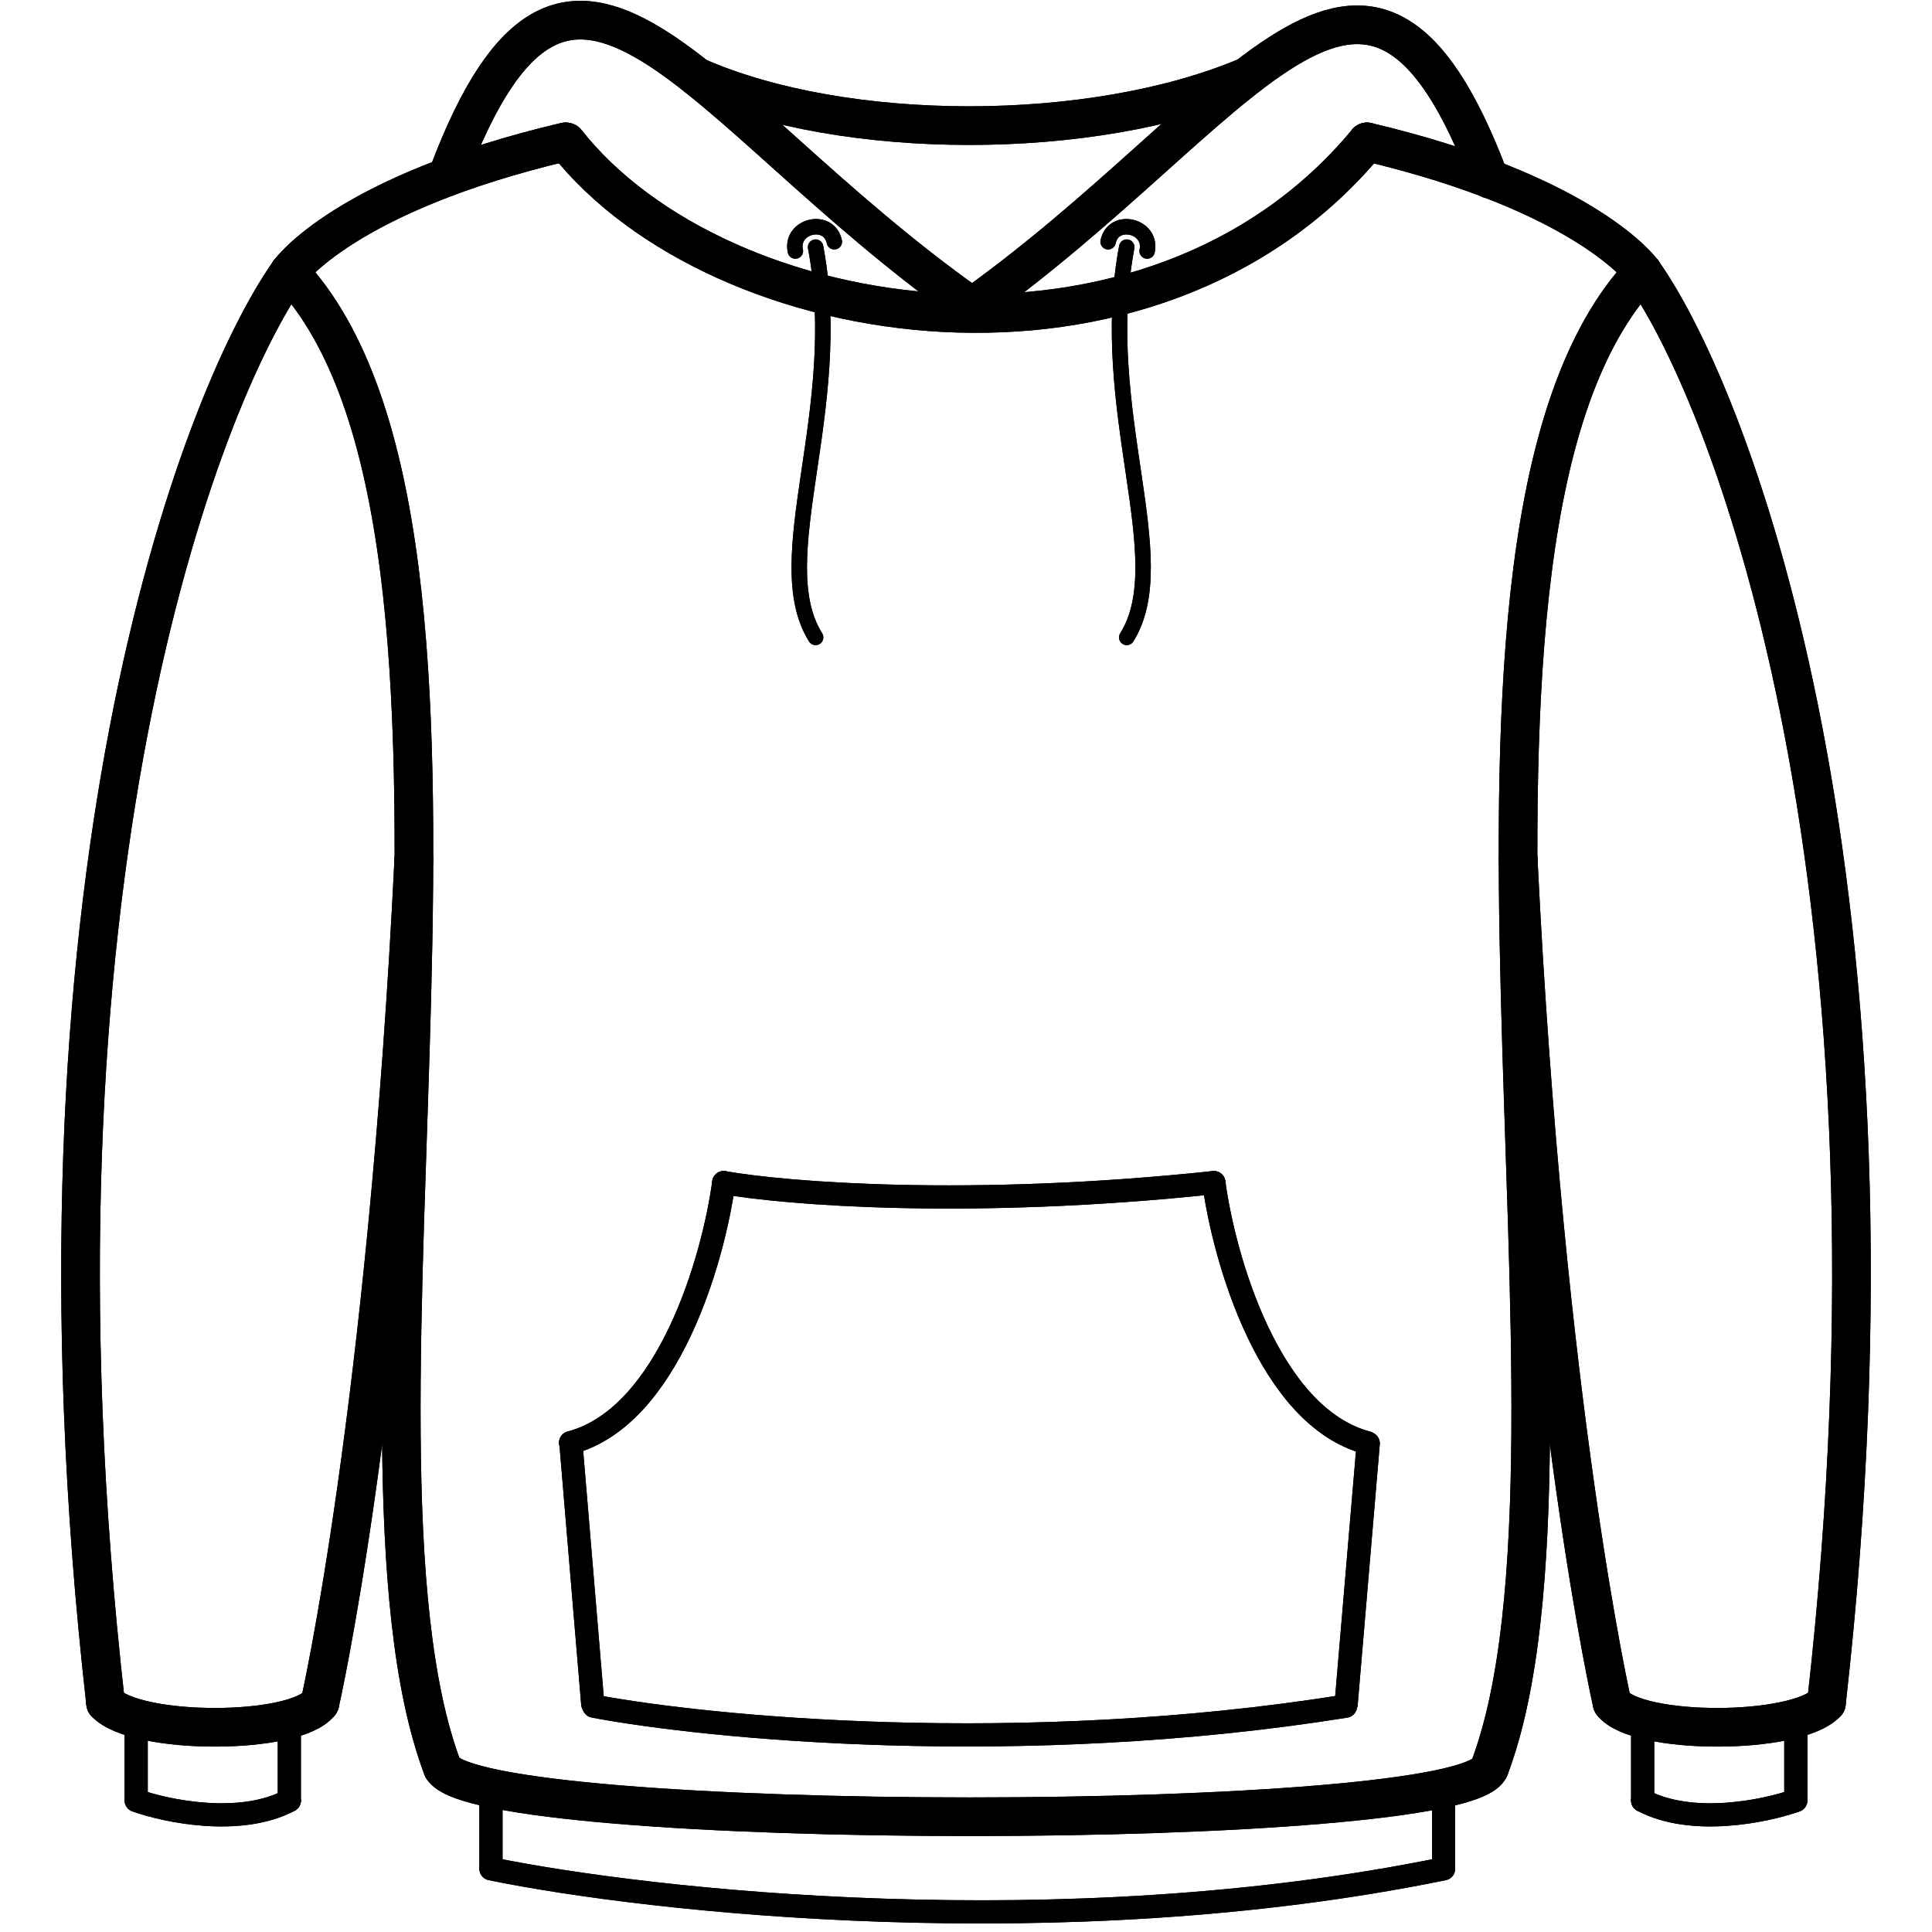
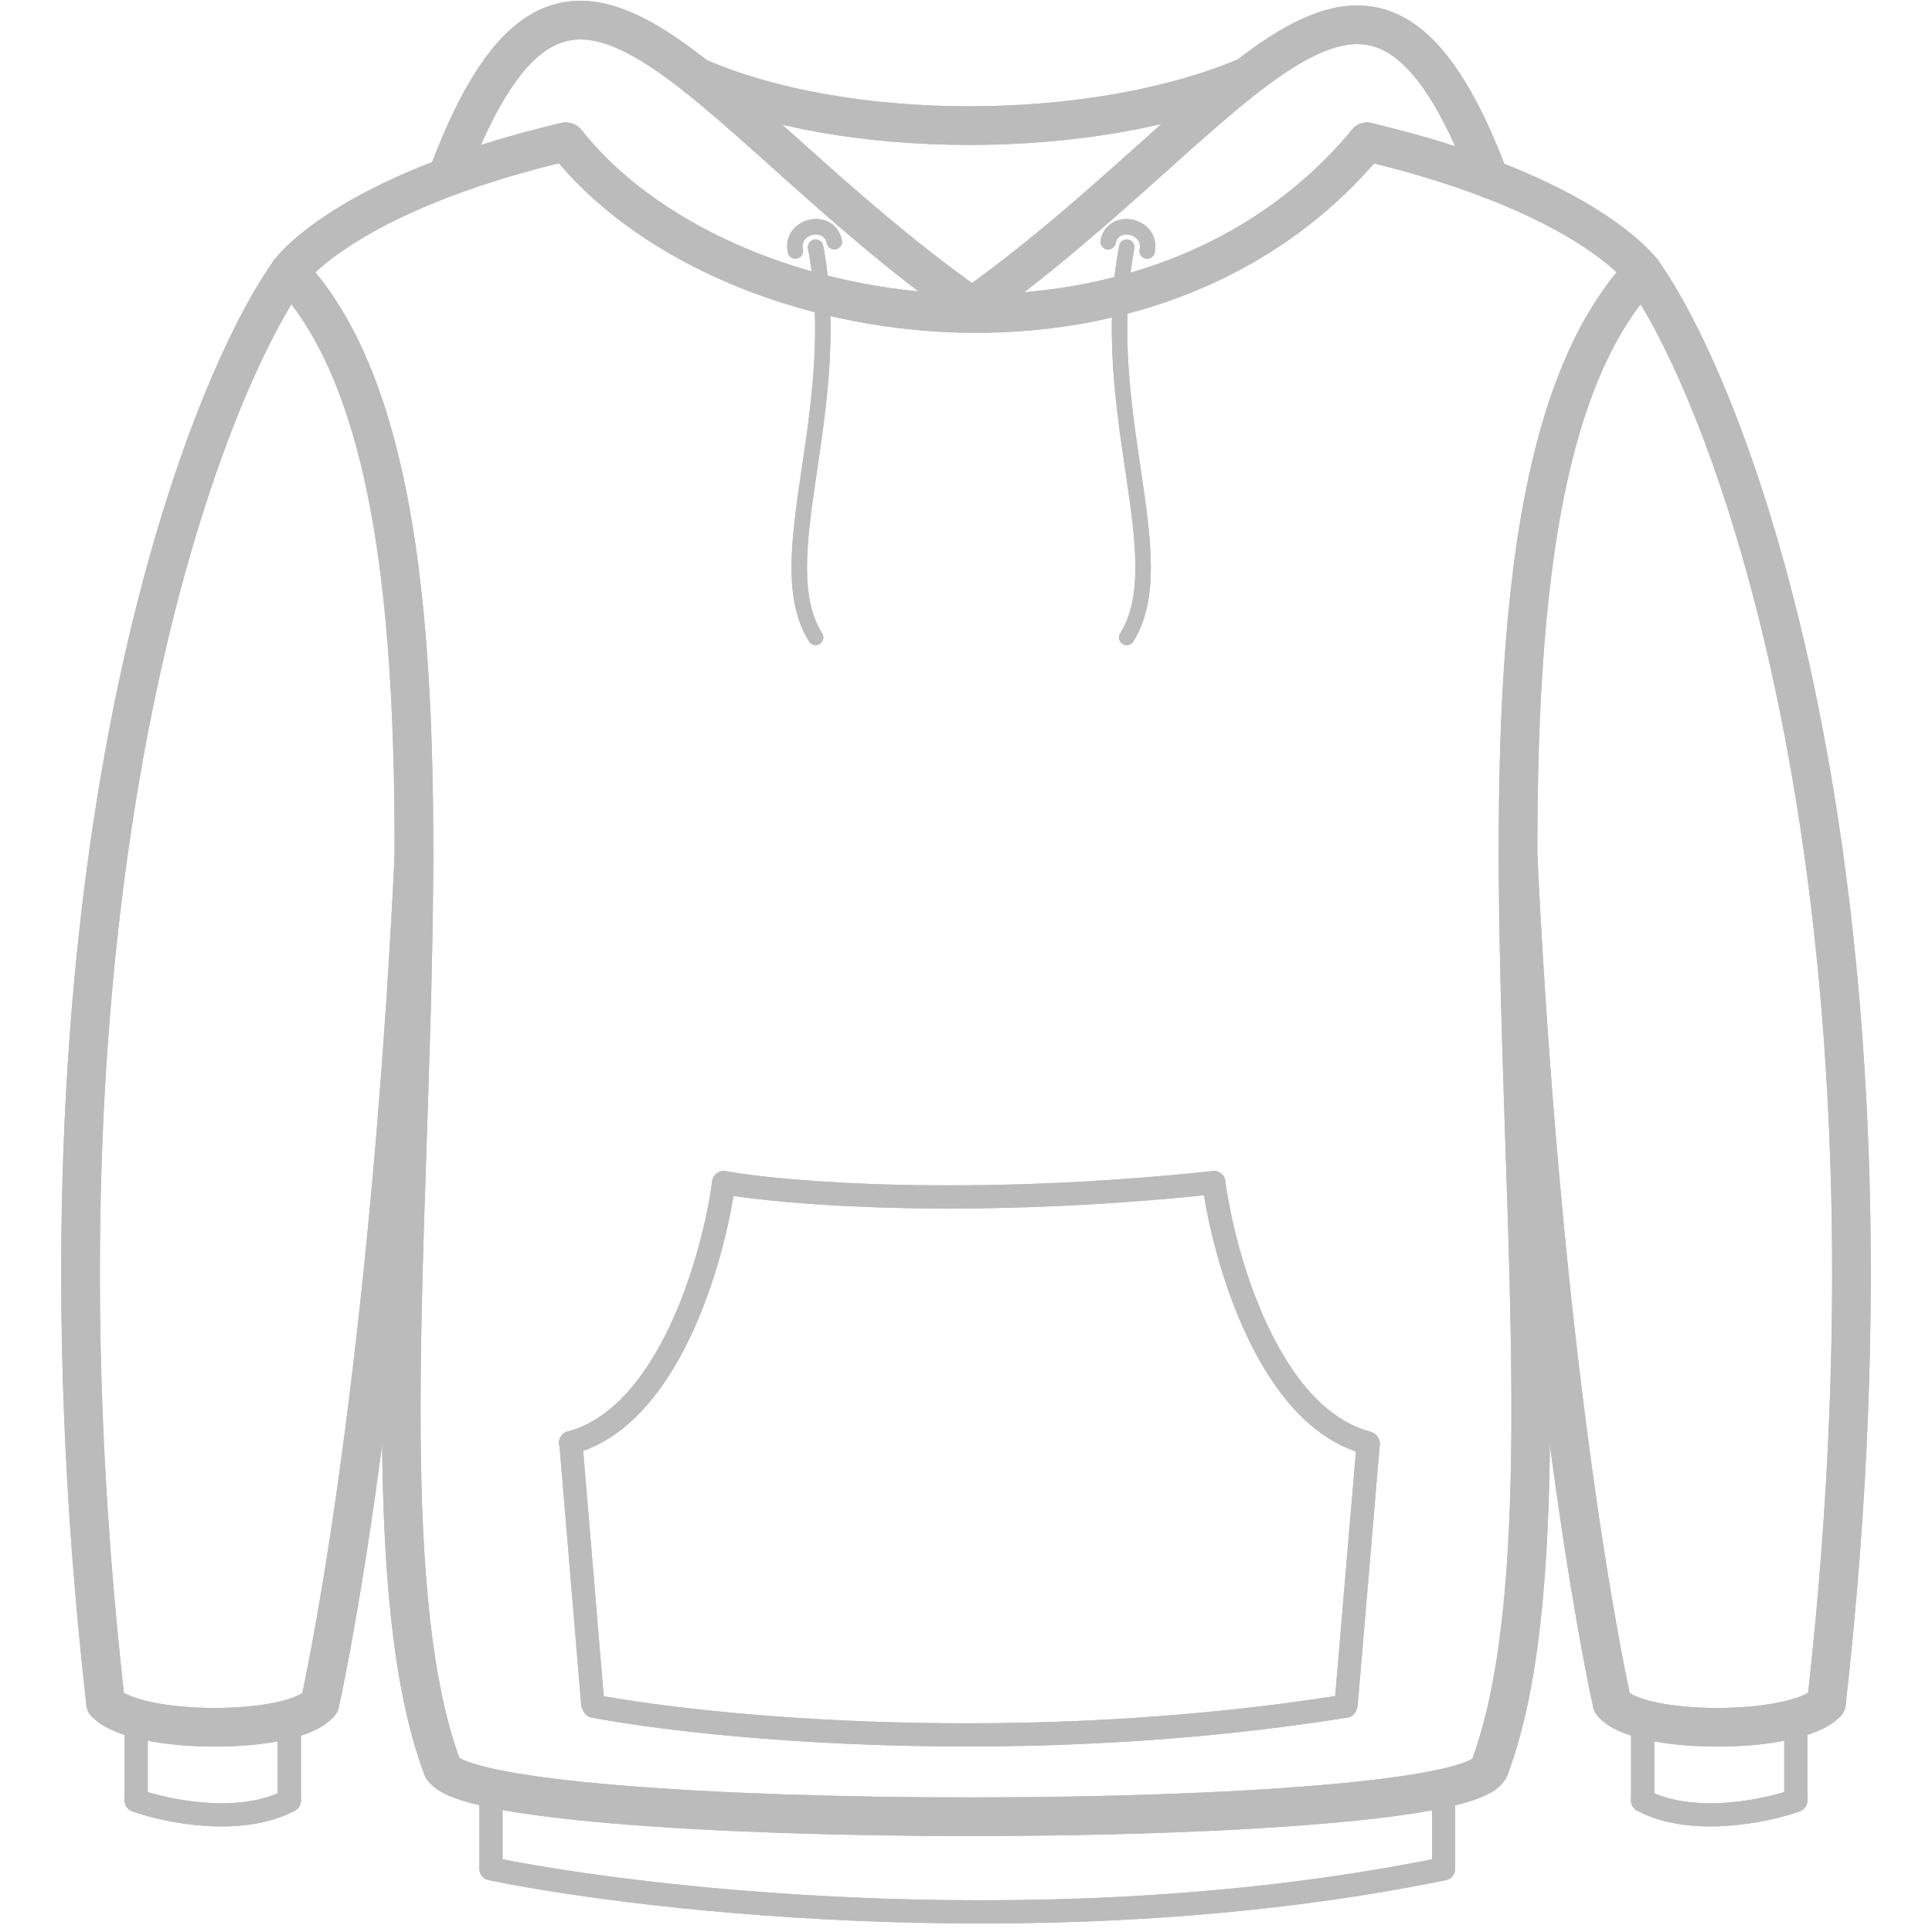
<svg xmlns="http://www.w3.org/2000/svg" width="25" height="25" viewBox="0 0 25 25" fill="none">
-   <path d="M3.744 3.519C6.915 6.886 4.14 18.669 5.726 22.877" stroke="black" stroke-width="0.5" stroke-linecap="round" />
-   <path d="M21.256 3.519C18.085 6.886 20.86 18.669 19.274 22.877" stroke="black" stroke-width="0.5" stroke-linecap="round" />
-   <path d="M7.328 1.836C9.32 4.361 14.899 5.203 17.689 1.836" stroke="black" stroke-width="0.5" stroke-linecap="round" />
-   <path d="M3.744 3.519C3.744 3.519 4.457 2.509 7.311 1.836" stroke="black" stroke-width="0.5" stroke-linecap="round" />
-   <path d="M3.744 3.519C2.555 5.203 0.177 11.515 1.366 22.036" stroke="black" stroke-width="0.5" stroke-linecap="round" />
-   <path d="M1.366 22.036C1.762 22.456 3.816 22.456 4.14 22.036" stroke="black" stroke-width="0.5" stroke-linecap="round" />
-   <path d="M4.14 22.036C4.14 22.036 5.005 18.248 5.355 11.111" stroke="black" stroke-width="0.5" stroke-linecap="round" />
-   <path d="M1.762 22.305C1.762 22.52 1.762 23.015 1.762 23.273" stroke="black" stroke-width="0.3" stroke-linecap="round" />
-   <path d="M1.762 23.298C2.158 23.439 3.11 23.635 3.744 23.298" stroke="black" stroke-width="0.3" stroke-linecap="round" />
-   <path d="M3.744 23.298V22.288" stroke="black" stroke-width="0.3" stroke-linecap="round" />
-   <path d="M6.353 24.157V23.147" stroke="black" stroke-width="0.3" stroke-linecap="round" />
-   <path d="M18.68 24.157V23.147" stroke="black" stroke-width="0.3" stroke-linecap="round" />
-   <path d="M21.256 3.519C21.256 3.519 20.543 2.509 17.689 1.836" stroke="black" stroke-width="0.5" stroke-linecap="round" />
-   <path d="M21.256 3.519C22.445 5.203 24.823 11.515 23.634 22.036" stroke="black" stroke-width="0.5" stroke-linecap="round" />
-   <path d="M23.634 22.036C23.238 22.456 21.184 22.456 20.86 22.036" stroke="black" stroke-width="0.5" stroke-linecap="round" />
-   <path d="M20.86 22.036C20.86 22.036 19.995 18.248 19.645 11.111" stroke="black" stroke-width="0.5" stroke-linecap="round" />
-   <path d="M23.238 22.305C23.238 22.52 23.238 23.015 23.238 23.273" stroke="black" stroke-width="0.3" stroke-linecap="round" />
-   <path d="M23.238 23.298C22.841 23.439 21.89 23.635 21.256 23.298" stroke="black" stroke-width="0.3" stroke-linecap="round" />
-   <path d="M21.256 23.298V22.288" stroke="black" stroke-width="0.3" stroke-linecap="round" />
-   <path d="M5.727 22.877C6.197 23.719 18.948 23.719 19.274 22.877" stroke="black" stroke-width="0.5" stroke-linecap="round" />
-   <path d="M9.365 15.303C10.158 15.443 12.536 15.639 15.707 15.303" stroke="black" stroke-width="0.3" stroke-linecap="round" />
-   <path d="M9.365 15.303C9.233 16.284 8.652 18.332 7.383 18.669" stroke="black" stroke-width="0.3" stroke-linecap="round" />
-   <path d="M15.707 15.303C15.839 16.284 16.421 18.332 17.689 18.669" stroke="black" stroke-width="0.3" stroke-linecap="round" />
-   <path d="M7.387 18.669L7.67 22.048" stroke="black" stroke-width="0.3" stroke-linecap="round" />
-   <path d="M17.705 18.678L17.419 22.05" stroke="black" stroke-width="0.3" stroke-linecap="round" />
-   <path d="M7.685 22.078C9.171 22.358 13.197 22.751 17.411 22.078" stroke="black" stroke-width="0.3" stroke-linecap="round" />
-   <path d="M6.353 24.182C8.407 24.603 13.749 25.192 18.68 24.182" stroke="black" stroke-width="0.3" stroke-linecap="round" />
-   <path d="M12.536 3.94C8.969 1.415 7.383 -1.951 5.798 2.257" stroke="black" stroke-width="0.5" stroke-linecap="round" />
-   <path d="M12.536 4.001C16.103 1.476 17.689 -1.891 19.274 2.317" stroke="black" stroke-width="0.5" stroke-linecap="round" />
-   <path d="M9.016 0.994C10.934 1.836 14.13 1.836 16.127 0.994" stroke="black" stroke-width="0.5" stroke-linecap="round" />
-   <path d="M10.554 3.198C10.951 5.302 9.92 7.238 10.554 8.248" stroke="black" stroke-width="0.2" stroke-linecap="round" />
-   <path d="M14.58 3.198C14.184 5.302 15.214 7.238 14.58 8.248" stroke="black" stroke-width="0.2" stroke-linecap="round" />
-   <path d="M10.292 3.248C10.222 2.92 10.727 2.8 10.796 3.128" stroke="black" stroke-width="0.2" stroke-linecap="round" />
-   <path d="M14.844 3.248C14.913 2.92 14.408 2.8 14.339 3.128" stroke="black" stroke-width="0.2" stroke-linecap="round" />
-   <path d="M3.744 3.519C6.915 6.886 4.14 18.669 5.726 22.877" stroke="black" stroke-width="0.5" stroke-linecap="round" />
-   <path d="M21.256 3.519C18.085 6.886 20.86 18.669 19.274 22.877" stroke="black" stroke-width="0.5" stroke-linecap="round" />
-   <path d="M7.328 1.836C9.32 4.361 14.899 5.203 17.689 1.836" stroke="black" stroke-width="0.5" stroke-linecap="round" />
-   <path d="M3.744 3.519C3.744 3.519 4.457 2.509 7.311 1.836" stroke="black" stroke-width="0.5" stroke-linecap="round" />
-   <path d="M3.744 3.519C2.555 5.203 0.177 11.515 1.366 22.036" stroke="black" stroke-width="0.5" stroke-linecap="round" />
-   <path d="M1.366 22.036C1.762 22.456 3.816 22.456 4.14 22.036" stroke="black" stroke-width="0.5" stroke-linecap="round" />
-   <path d="M4.14 22.036C4.14 22.036 5.005 18.248 5.355 11.111" stroke="black" stroke-width="0.5" stroke-linecap="round" />
-   <path d="M1.762 22.305C1.762 22.52 1.762 23.015 1.762 23.273" stroke="black" stroke-width="0.3" stroke-linecap="round" />
-   <path d="M1.762 23.298C2.158 23.439 3.11 23.635 3.744 23.298" stroke="black" stroke-width="0.3" stroke-linecap="round" />
-   <path d="M3.744 23.298V22.288" stroke="black" stroke-width="0.3" stroke-linecap="round" />
-   <path d="M6.353 24.157V23.147" stroke="black" stroke-width="0.3" stroke-linecap="round" />
-   <path d="M18.68 24.157V23.147" stroke="black" stroke-width="0.3" stroke-linecap="round" />
-   <path d="M21.256 3.519C21.256 3.519 20.543 2.509 17.689 1.836" stroke="black" stroke-width="0.5" stroke-linecap="round" />
-   <path d="M21.256 3.519C22.445 5.203 24.823 11.515 23.634 22.036" stroke="black" stroke-width="0.5" stroke-linecap="round" />
-   <path d="M23.634 22.036C23.238 22.456 21.184 22.456 20.86 22.036" stroke="black" stroke-width="0.5" stroke-linecap="round" />
-   <path d="M20.86 22.036C20.86 22.036 19.995 18.248 19.645 11.111" stroke="black" stroke-width="0.5" stroke-linecap="round" />
-   <path d="M23.238 22.305C23.238 22.52 23.238 23.015 23.238 23.273" stroke="black" stroke-width="0.3" stroke-linecap="round" />
-   <path d="M23.238 23.298C22.841 23.439 21.89 23.635 21.256 23.298" stroke="black" stroke-width="0.3" stroke-linecap="round" />
-   <path d="M21.256 23.298V22.288" stroke="black" stroke-width="0.3" stroke-linecap="round" />
-   <path d="M5.727 22.877C6.197 23.719 18.948 23.719 19.274 22.877" stroke="black" stroke-width="0.5" stroke-linecap="round" />
-   <path d="M9.365 15.303C10.158 15.443 12.536 15.639 15.707 15.303" stroke="black" stroke-width="0.3" stroke-linecap="round" />
-   <path d="M9.365 15.303C9.233 16.284 8.652 18.332 7.383 18.669" stroke="black" stroke-width="0.3" stroke-linecap="round" />
-   <path d="M15.707 15.303C15.839 16.284 16.421 18.332 17.689 18.669" stroke="black" stroke-width="0.3" stroke-linecap="round" />
-   <path d="M7.387 18.669L7.67 22.048" stroke="black" stroke-width="0.3" stroke-linecap="round" />
-   <path d="M17.705 18.678L17.419 22.05" stroke="black" stroke-width="0.3" stroke-linecap="round" />
-   <path d="M7.685 22.078C9.171 22.358 13.197 22.751 17.411 22.078" stroke="black" stroke-width="0.3" stroke-linecap="round" />
-   <path d="M6.353 24.182C8.407 24.603 13.749 25.192 18.68 24.182" stroke="black" stroke-width="0.3" stroke-linecap="round" />
-   <path d="M12.536 3.94C8.969 1.415 7.383 -1.951 5.798 2.257" stroke="black" stroke-width="0.5" stroke-linecap="round" />
-   <path d="M12.536 4.001C16.103 1.476 17.689 -1.891 19.274 2.317" stroke="black" stroke-width="0.5" stroke-linecap="round" />
-   <path d="M9.016 0.994C10.934 1.836 14.13 1.836 16.127 0.994" stroke="black" stroke-width="0.5" stroke-linecap="round" />
-   <path d="M10.554 3.198C10.951 5.302 9.92 7.238 10.554 8.248" stroke="black" stroke-width="0.2" stroke-linecap="round" />
-   <path d="M14.58 3.198C14.184 5.302 15.214 7.238 14.58 8.248" stroke="black" stroke-width="0.2" stroke-linecap="round" />
-   <path d="M10.292 3.248C10.222 2.92 10.727 2.8 10.796 3.128" stroke="black" stroke-width="0.2" stroke-linecap="round" />
-   <path d="M14.844 3.248C14.913 2.92 14.408 2.8 14.339 3.128" stroke="black" stroke-width="0.2" stroke-linecap="round" />
+   <path d="M3.744 3.519C6.915 6.886 4.14 18.669 5.726 22.877" stroke="#bbb" stroke-width="0.5" stroke-linecap="round" />
+   <path d="M21.256 3.519C18.085 6.886 20.86 18.669 19.274 22.877" stroke="#bbb" stroke-width="0.5" stroke-linecap="round" />
+   <path d="M7.328 1.836C9.32 4.361 14.899 5.203 17.689 1.836" stroke="#bbb" stroke-width="0.5" stroke-linecap="round" />
+   <path d="M3.744 3.519C3.744 3.519 4.457 2.509 7.311 1.836" stroke="#bbb" stroke-width="0.5" stroke-linecap="round" />
+   <path d="M3.744 3.519C2.555 5.203 0.177 11.515 1.366 22.036" stroke="#bbb" stroke-width="0.5" stroke-linecap="round" />
+   <path d="M1.366 22.036C1.762 22.456 3.816 22.456 4.14 22.036" stroke="#bbb" stroke-width="0.5" stroke-linecap="round" />
+   <path d="M4.14 22.036C4.14 22.036 5.005 18.248 5.355 11.111" stroke="#bbb" stroke-width="0.5" stroke-linecap="round" />
+   <path d="M1.762 22.305C1.762 22.52 1.762 23.015 1.762 23.273" stroke="#bbb" stroke-width="0.3" stroke-linecap="round" />
+   <path d="M1.762 23.298C2.158 23.439 3.11 23.635 3.744 23.298" stroke="#bbb" stroke-width="0.3" stroke-linecap="round" />
+   <path d="M3.744 23.298V22.288" stroke="#bbb" stroke-width="0.3" stroke-linecap="round" />
+   <path d="M6.353 24.157V23.147" stroke="#bbb" stroke-width="0.3" stroke-linecap="round" />
+   <path d="M18.68 24.157V23.147" stroke="#bbb" stroke-width="0.3" stroke-linecap="round" />
+   <path d="M21.256 3.519C21.256 3.519 20.543 2.509 17.689 1.836" stroke="#bbb" stroke-width="0.5" stroke-linecap="round" />
+   <path d="M21.256 3.519C22.445 5.203 24.823 11.515 23.634 22.036" stroke="#bbb" stroke-width="0.5" stroke-linecap="round" />
+   <path d="M23.634 22.036C23.238 22.456 21.184 22.456 20.86 22.036" stroke="#bbb" stroke-width="0.5" stroke-linecap="round" />
+   <path d="M20.86 22.036C20.86 22.036 19.995 18.248 19.645 11.111" stroke="#bbb" stroke-width="0.5" stroke-linecap="round" />
+   <path d="M23.238 22.305C23.238 22.52 23.238 23.015 23.238 23.273" stroke="#bbb" stroke-width="0.3" stroke-linecap="round" />
+   <path d="M23.238 23.298C22.841 23.439 21.89 23.635 21.256 23.298" stroke="#bbb" stroke-width="0.3" stroke-linecap="round" />
+   <path d="M21.256 23.298V22.288" stroke="#bbb" stroke-width="0.3" stroke-linecap="round" />
+   <path d="M5.727 22.877C6.197 23.719 18.948 23.719 19.274 22.877" stroke="#bbb" stroke-width="0.5" stroke-linecap="round" />
+   <path d="M9.365 15.303C10.158 15.443 12.536 15.639 15.707 15.303" stroke="#bbb" stroke-width="0.3" stroke-linecap="round" />
+   <path d="M9.365 15.303C9.233 16.284 8.652 18.332 7.383 18.669" stroke="#bbb" stroke-width="0.3" stroke-linecap="round" />
+   <path d="M15.707 15.303C15.839 16.284 16.421 18.332 17.689 18.669" stroke="#bbb" stroke-width="0.3" stroke-linecap="round" />
+   <path d="M7.387 18.669L7.67 22.048" stroke="#bbb" stroke-width="0.3" stroke-linecap="round" />
+   <path d="M17.705 18.678L17.419 22.05" stroke="#bbb" stroke-width="0.3" stroke-linecap="round" />
+   <path d="M7.685 22.078C9.171 22.358 13.197 22.751 17.411 22.078" stroke="#bbb" stroke-width="0.3" stroke-linecap="round" />
+   <path d="M6.353 24.182C8.407 24.603 13.749 25.192 18.68 24.182" stroke="#bbb" stroke-width="0.3" stroke-linecap="round" />
+   <path d="M12.536 3.94C8.969 1.415 7.383 -1.951 5.798 2.257" stroke="#bbb" stroke-width="0.5" stroke-linecap="round" />
+   <path d="M12.536 4.001C16.103 1.476 17.689 -1.891 19.274 2.317" stroke="#bbb" stroke-width="0.5" stroke-linecap="round" />
+   <path d="M9.016 0.994C10.934 1.836 14.13 1.836 16.127 0.994" stroke="#bbb" stroke-width="0.5" stroke-linecap="round" />
+   <path d="M10.554 3.198C10.951 5.302 9.92 7.238 10.554 8.248" stroke="#bbb" stroke-width="0.2" stroke-linecap="round" />
+   <path d="M14.58 3.198C14.184 5.302 15.214 7.238 14.58 8.248" stroke="#bbb" stroke-width="0.2" stroke-linecap="round" />
+   <path d="M10.292 3.248C10.222 2.92 10.727 2.8 10.796 3.128" stroke="#bbb" stroke-width="0.2" stroke-linecap="round" />
+   <path d="M14.844 3.248C14.913 2.92 14.408 2.8 14.339 3.128" stroke="#bbb" stroke-width="0.2" stroke-linecap="round" />
+   <path d="M3.744 3.519C6.915 6.886 4.14 18.669 5.726 22.877" stroke="#bbb" stroke-width="0.5" stroke-linecap="round" />
+   <path d="M21.256 3.519C18.085 6.886 20.86 18.669 19.274 22.877" stroke="#bbb" stroke-width="0.5" stroke-linecap="round" />
+   <path d="M7.328 1.836C9.32 4.361 14.899 5.203 17.689 1.836" stroke="#bbb" stroke-width="0.5" stroke-linecap="round" />
+   <path d="M3.744 3.519C3.744 3.519 4.457 2.509 7.311 1.836" stroke="#bbb" stroke-width="0.5" stroke-linecap="round" />
+   <path d="M3.744 3.519C2.555 5.203 0.177 11.515 1.366 22.036" stroke="#bbb" stroke-width="0.5" stroke-linecap="round" />
+   <path d="M1.366 22.036C1.762 22.456 3.816 22.456 4.14 22.036" stroke="#bbb" stroke-width="0.5" stroke-linecap="round" />
+   <path d="M4.14 22.036C4.14 22.036 5.005 18.248 5.355 11.111" stroke="#bbb" stroke-width="0.5" stroke-linecap="round" />
+   <path d="M1.762 22.305C1.762 22.52 1.762 23.015 1.762 23.273" stroke="#bbb" stroke-width="0.3" stroke-linecap="round" />
+   <path d="M1.762 23.298C2.158 23.439 3.11 23.635 3.744 23.298" stroke="#bbb" stroke-width="0.3" stroke-linecap="round" />
+   <path d="M3.744 23.298V22.288" stroke="#bbb" stroke-width="0.3" stroke-linecap="round" />
+   <path d="M6.353 24.157V23.147" stroke="#bbb" stroke-width="0.3" stroke-linecap="round" />
+   <path d="M18.68 24.157V23.147" stroke="#bbb" stroke-width="0.3" stroke-linecap="round" />
+   <path d="M21.256 3.519C21.256 3.519 20.543 2.509 17.689 1.836" stroke="#bbb" stroke-width="0.5" stroke-linecap="round" />
+   <path d="M21.256 3.519C22.445 5.203 24.823 11.515 23.634 22.036" stroke="#bbb" stroke-width="0.5" stroke-linecap="round" />
+   <path d="M23.634 22.036C23.238 22.456 21.184 22.456 20.86 22.036" stroke="#bbb" stroke-width="0.5" stroke-linecap="round" />
+   <path d="M20.86 22.036C20.86 22.036 19.995 18.248 19.645 11.111" stroke="#bbb" stroke-width="0.5" stroke-linecap="round" />
+   <path d="M23.238 22.305C23.238 22.52 23.238 23.015 23.238 23.273" stroke="#bbb" stroke-width="0.3" stroke-linecap="round" />
+   <path d="M23.238 23.298C22.841 23.439 21.89 23.635 21.256 23.298" stroke="#bbb" stroke-width="0.3" stroke-linecap="round" />
+   <path d="M21.256 23.298V22.288" stroke="#bbb" stroke-width="0.3" stroke-linecap="round" />
+   <path d="M5.727 22.877C6.197 23.719 18.948 23.719 19.274 22.877" stroke="#bbb" stroke-width="0.5" stroke-linecap="round" />
+   <path d="M9.365 15.303C10.158 15.443 12.536 15.639 15.707 15.303" stroke="#bbb" stroke-width="0.3" stroke-linecap="round" />
+   <path d="M9.365 15.303C9.233 16.284 8.652 18.332 7.383 18.669" stroke="#bbb" stroke-width="0.3" stroke-linecap="round" />
+   <path d="M15.707 15.303C15.839 16.284 16.421 18.332 17.689 18.669" stroke="#bbb" stroke-width="0.3" stroke-linecap="round" />
+   <path d="M7.387 18.669L7.67 22.048" stroke="#bbb" stroke-width="0.3" stroke-linecap="round" />
+   <path d="M17.705 18.678L17.419 22.05" stroke="#bbb" stroke-width="0.3" stroke-linecap="round" />
+   <path d="M7.685 22.078C9.171 22.358 13.197 22.751 17.411 22.078" stroke="#bbb" stroke-width="0.3" stroke-linecap="round" />
+   <path d="M6.353 24.182C8.407 24.603 13.749 25.192 18.68 24.182" stroke="#bbb" stroke-width="0.3" stroke-linecap="round" />
+   <path d="M12.536 3.94C8.969 1.415 7.383 -1.951 5.798 2.257" stroke="#bbb" stroke-width="0.5" stroke-linecap="round" />
+   <path d="M12.536 4.001C16.103 1.476 17.689 -1.891 19.274 2.317" stroke="#bbb" stroke-width="0.5" stroke-linecap="round" />
+   <path d="M9.016 0.994C10.934 1.836 14.13 1.836 16.127 0.994" stroke="#bbb" stroke-width="0.5" stroke-linecap="round" />
+   <path d="M10.554 3.198C10.951 5.302 9.92 7.238 10.554 8.248" stroke="#bbb" stroke-width="0.2" stroke-linecap="round" />
+   <path d="M14.58 3.198C14.184 5.302 15.214 7.238 14.58 8.248" stroke="#bbb" stroke-width="0.2" stroke-linecap="round" />
+   <path d="M10.292 3.248C10.222 2.92 10.727 2.8 10.796 3.128" stroke="#bbb" stroke-width="0.2" stroke-linecap="round" />
+   <path d="M14.844 3.248C14.913 2.92 14.408 2.8 14.339 3.128" stroke="#bbb" stroke-width="0.2" stroke-linecap="round" />
</svg>
